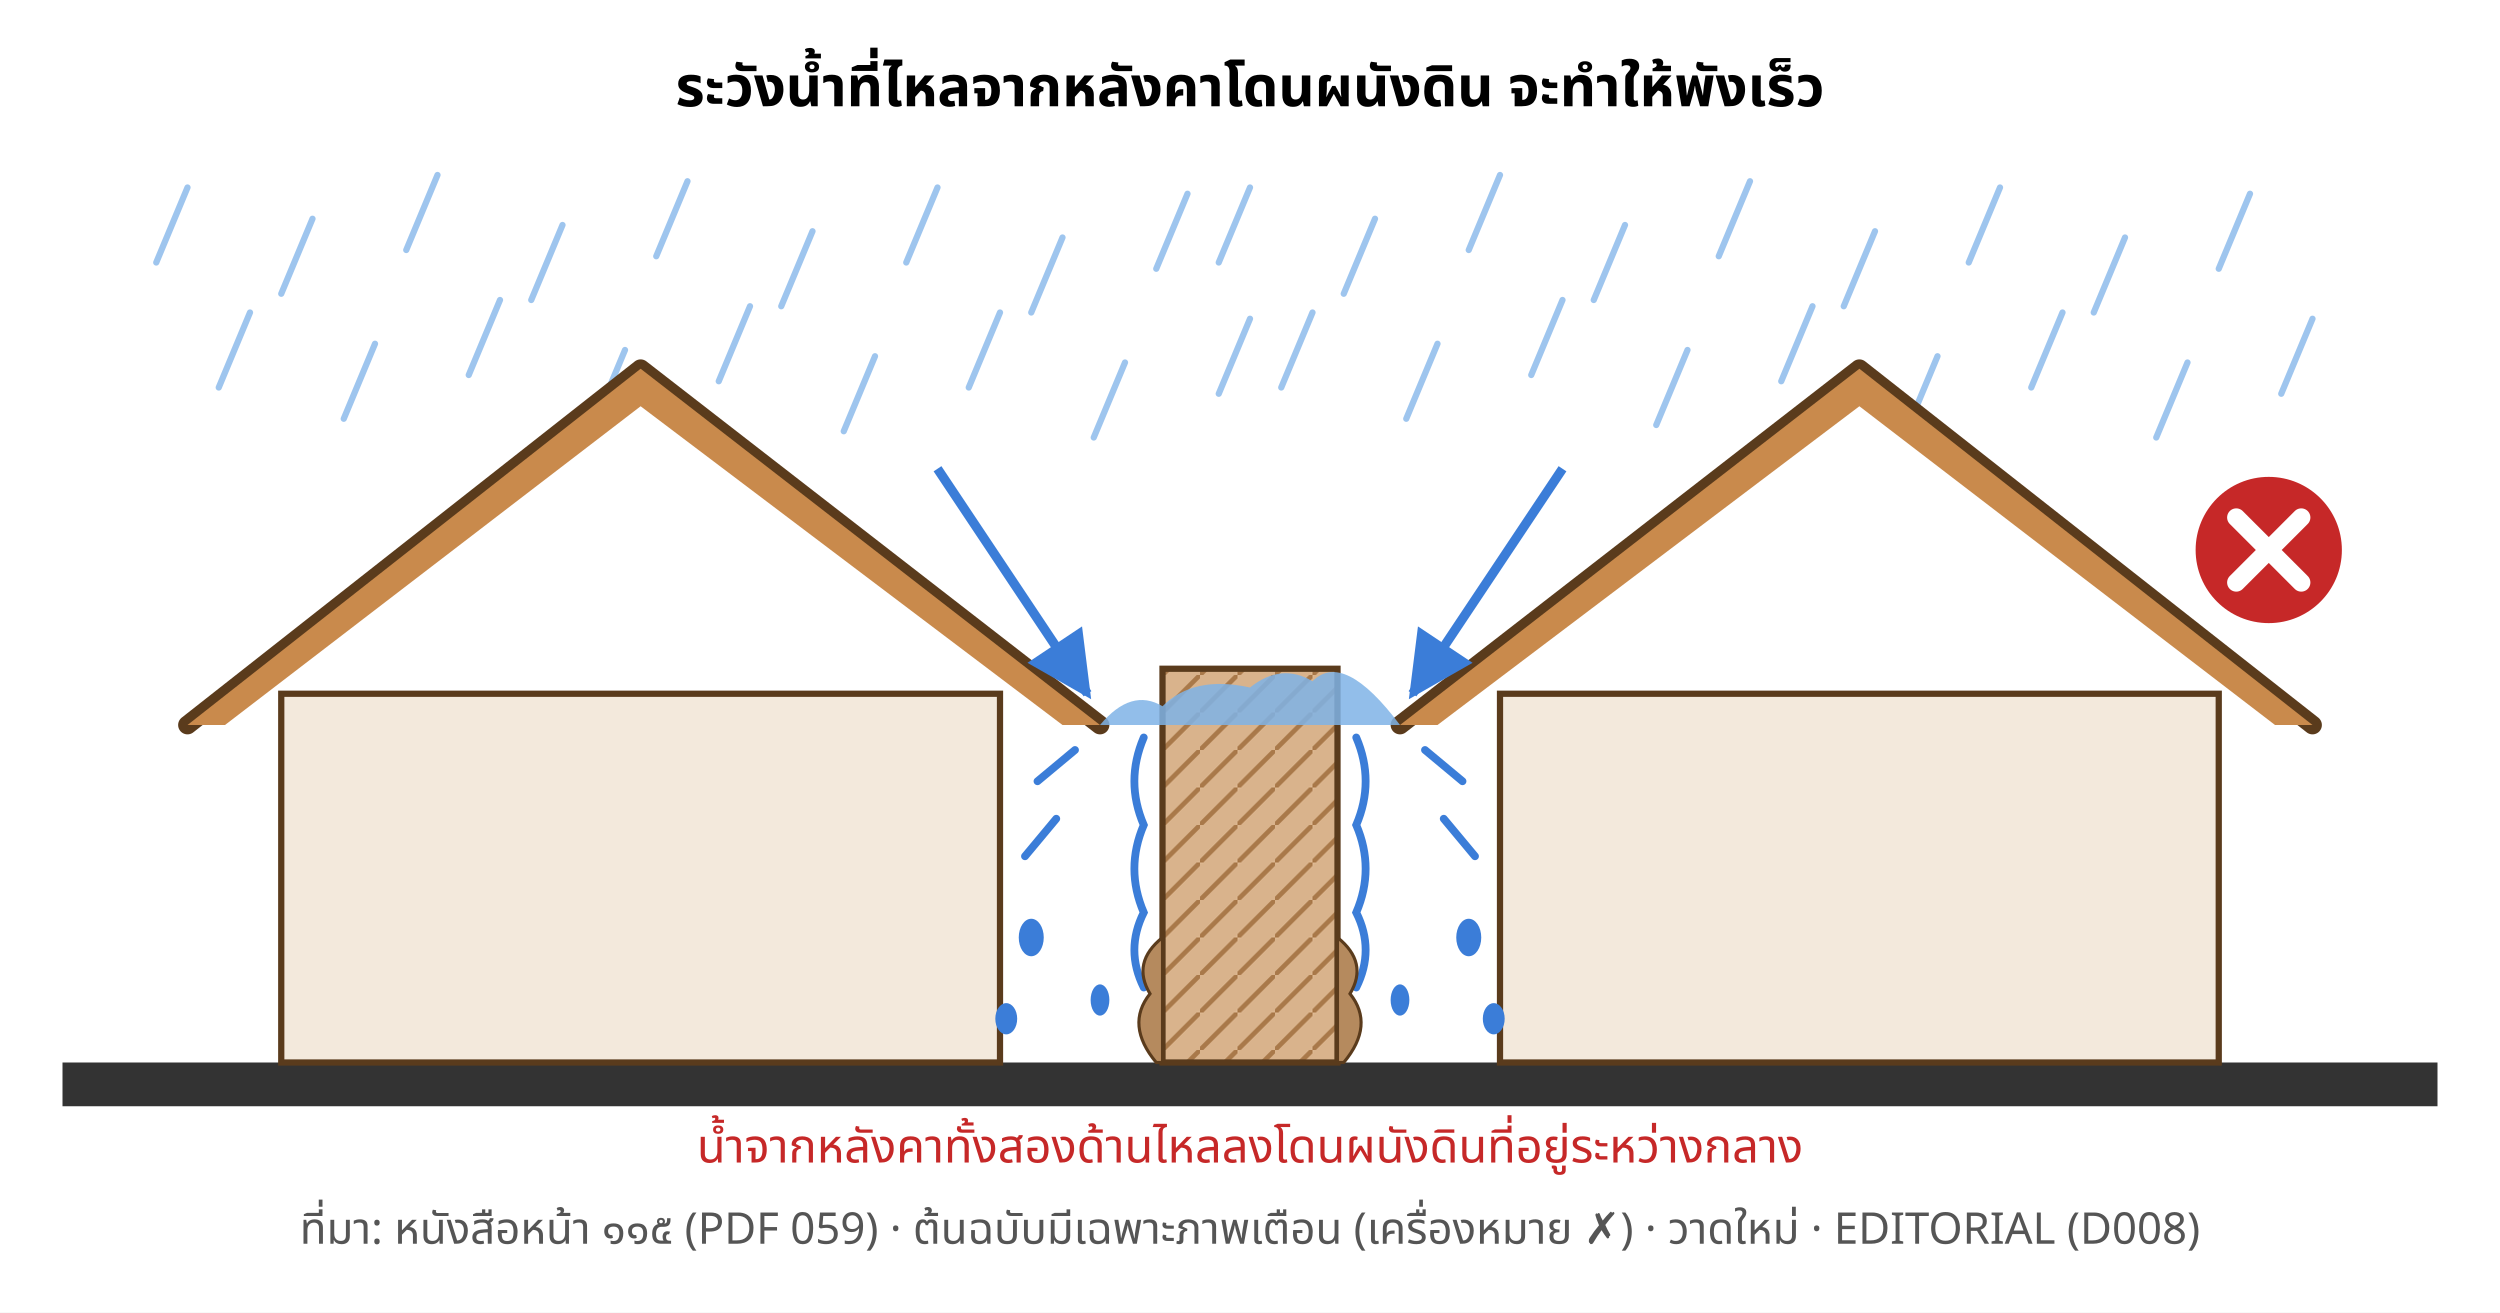
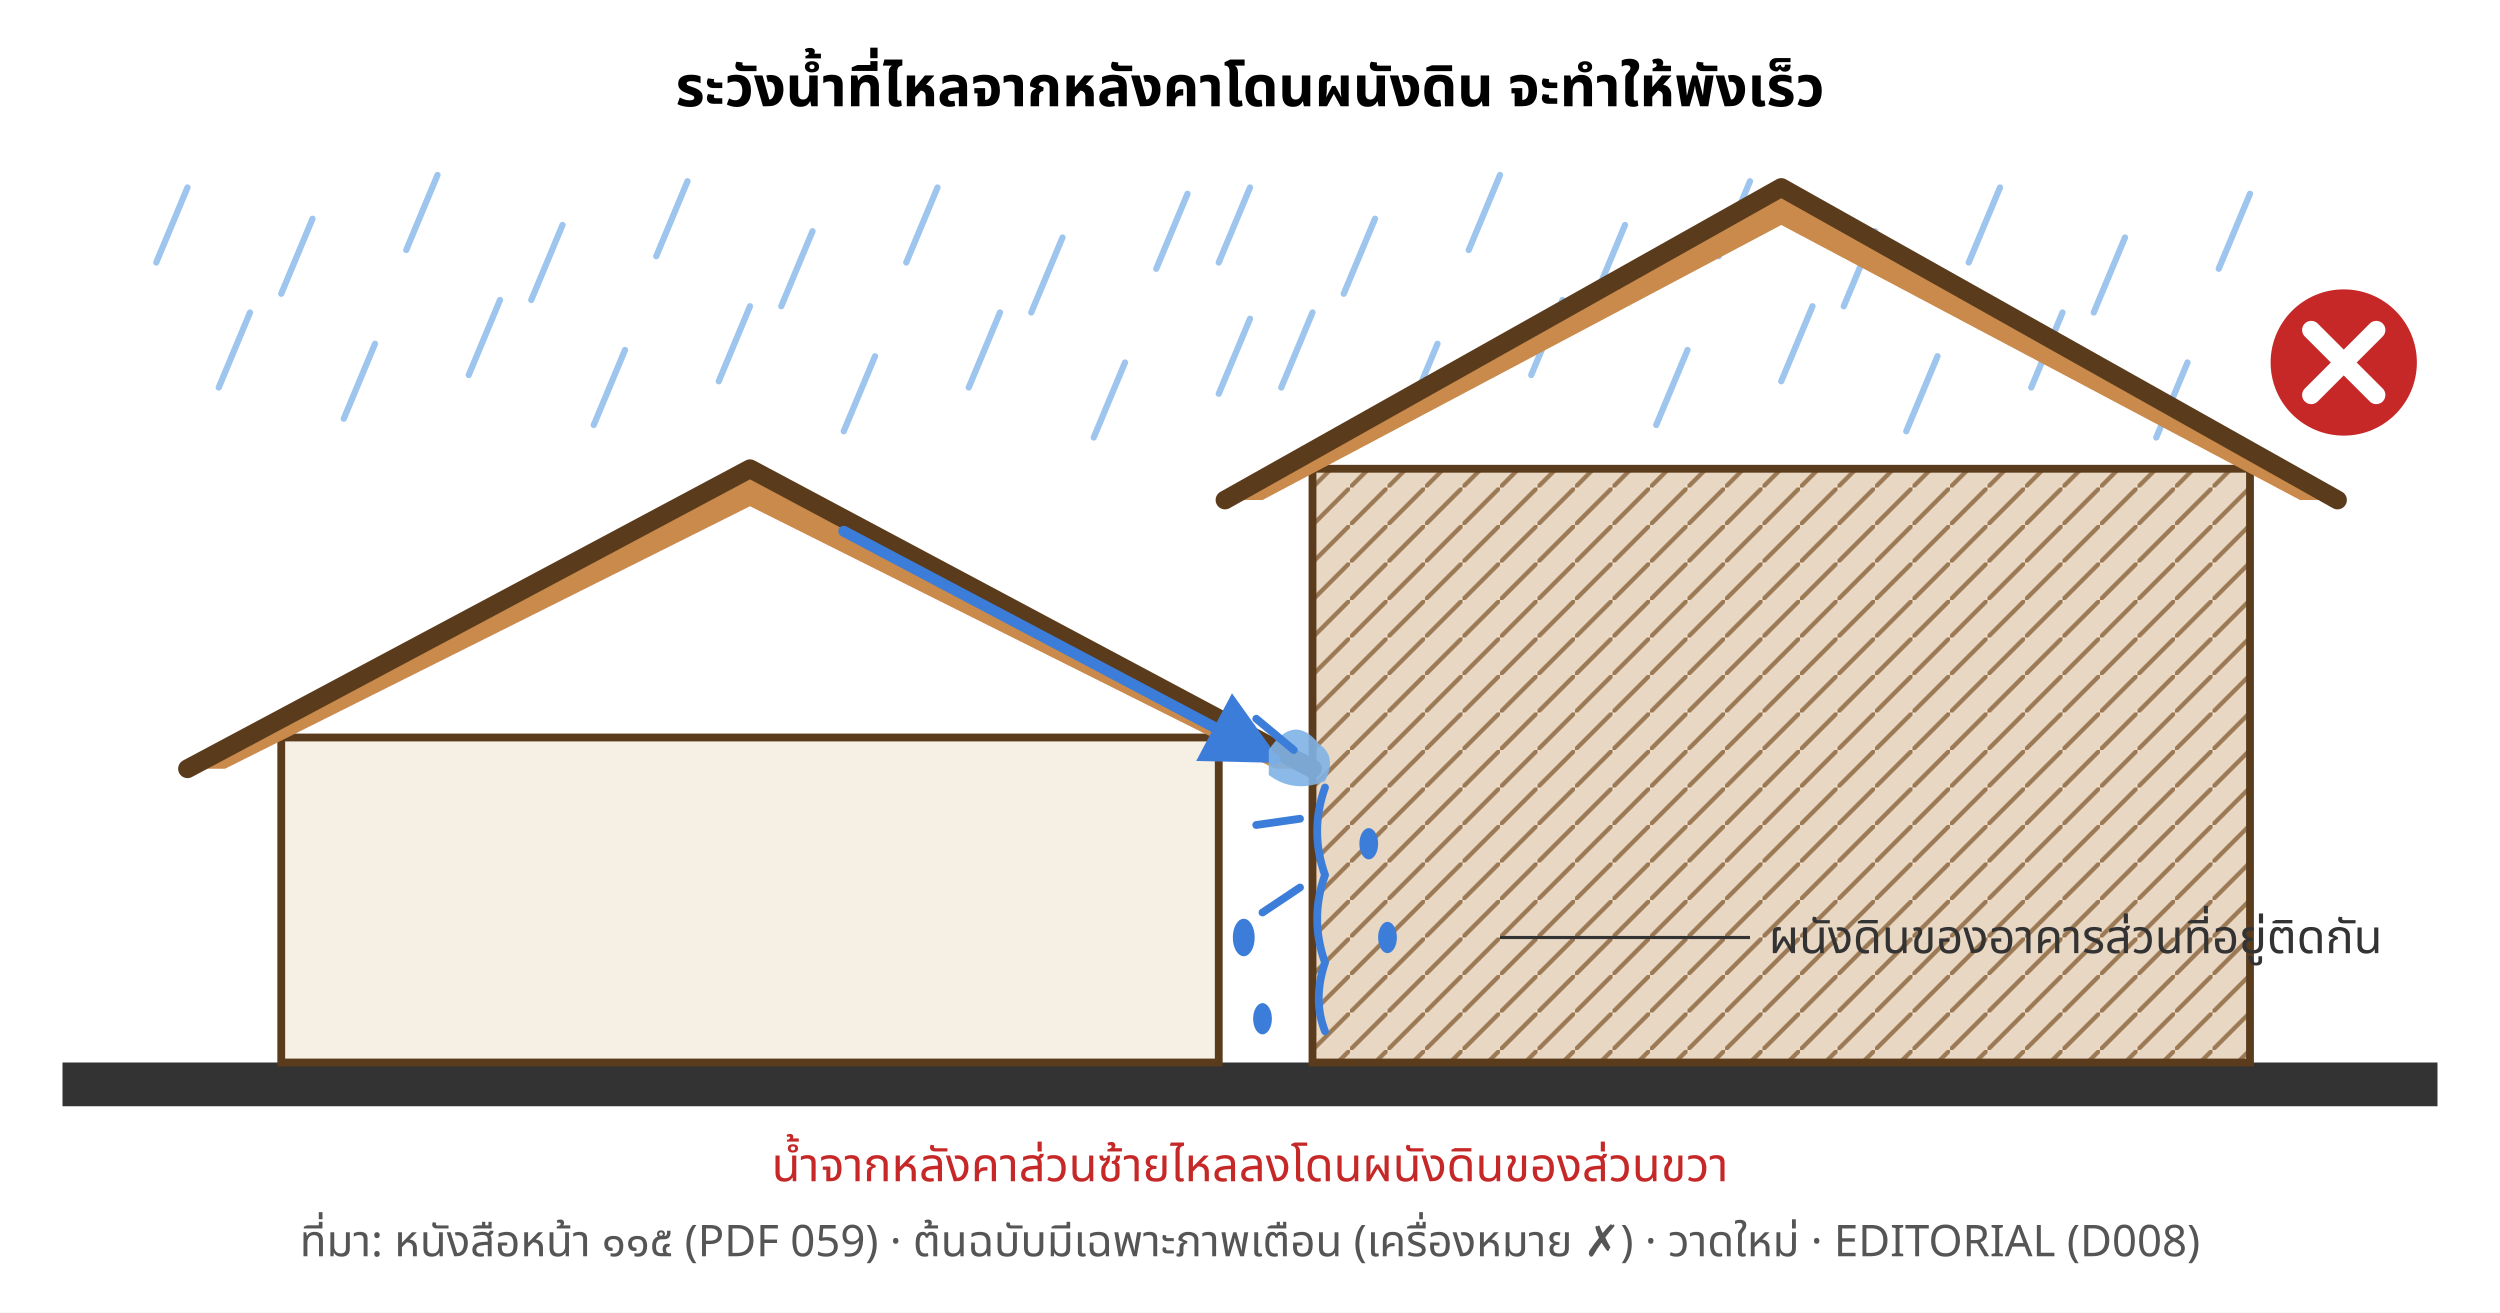
<svg xmlns="http://www.w3.org/2000/svg" viewBox="0 0 800 420" width="800" height="420" role="img" aria-labelledby="t d" font-family="Sarabun, 'Noto Sans Thai', Tahoma, sans-serif" font-size="18">
  <defs>
    <symbol id="no" viewBox="0 0 40 40">
      <circle cx="20" cy="20" r="18" fill="#c62828" />
      <path d="M12 12 L28 28 M28 12 L12 28" stroke="#fff" stroke-width="4.5" stroke-linecap="round" />
    </symbol>
    <marker id="arr" viewBox="0 0 10 10" refX="9" refY="5" markerWidth="7" markerHeight="7" orient="auto">
      <path d="M0 0 L10 5 L0 10 z" fill="#3b7dd8" />
    </marker>
    <pattern id="earth" width="12" height="12" patternUnits="userSpaceOnUse">
-       <rect width="12" height="12" fill="#d9b38c" />
-       <path d="M0 12 L12 0" stroke="#a9794a" stroke-width="1.5" />
+       <rect width="12" height="12" fill="#e8d7c3" />
+       <path d="M0 12 L12 0" stroke="#9c7a56" stroke-width="1.4" />
    </pattern>
  </defs>
  <rect width="800" height="420" fill="#fff" />
  <text x="400" y="34" text-anchor="middle" font-weight="700">ระวังน้ำที่ไหลจากหลังคาโดนผนังดิน จะทำให้พังเร็ว</text>
  <g stroke="#9ec5ee" stroke-width="2" stroke-linecap="round">
    <g id="rain">
      <line x1="60" y1="60" x2="50" y2="84" />
      <line x1="100" y1="70" x2="90" y2="94" />
      <line x1="140" y1="56" x2="130" y2="80" />
      <line x1="180" y1="72" x2="170" y2="96" />
      <line x1="220" y1="58" x2="210" y2="82" />
      <line x1="260" y1="74" x2="250" y2="98" />
      <line x1="300" y1="60" x2="290" y2="84" />
      <line x1="340" y1="76" x2="330" y2="100" />
      <line x1="380" y1="62" x2="370" y2="86" />
    </g>
    <use href="#rain" x="340" />
    <use href="#rain" x="20" y="40" />
    <use href="#rain" x="360" y="40" />
  </g>
  <rect x="20" y="340" width="760" height="14" fill="#333" />
-   <rect x="90" y="222" width="230" height="118" fill="#f3e9dc" stroke="#5a3b1c" stroke-width="2" />
-   <path d="M60 232 L205 118 L352 232" fill="none" stroke="#5a3b1c" stroke-width="6" stroke-linejoin="round" stroke-linecap="round" />
-   <path d="M60 232 L205 118 L352 232 L340 232 L205 130 L72 232 Z" fill="#c98a4c" />
-   <rect x="480" y="222" width="230" height="118" fill="#f3e9dc" stroke="#5a3b1c" stroke-width="2" />
-   <path d="M448 232 L595 118 L740 232" fill="none" stroke="#5a3b1c" stroke-width="6" stroke-linejoin="round" stroke-linecap="round" />
-   <path d="M448 232 L595 118 L740 232 L728 232 L595 130 L460 232 Z" fill="#c98a4c" />
-   <rect x="372" y="214" width="56" height="126" fill="url(#earth)" stroke="#5a3b1c" stroke-width="2" />
-   <path d="M352 232 q10 -12 20 -6 q10 -10 28 -6 q10 -8 20 -2 q10 -10 28 14 L428 232 Z" fill="#7fb3e6" opacity="0.85" />
-   <g stroke="#3b7dd8" stroke-width="3" fill="none" marker-end="url(#arr)">
-     <path d="M300 150 L348 222" />
-     <path d="M500 150 L452 222" />
+   <rect x="420" y="150" width="300" height="190" fill="url(#earth)" stroke="#5a3b1c" stroke-width="2.5" />
+   <path d="M392 160 L570 60 L748 160 L736 160 L570 72 L404 160 Z" fill="#c98a4c" />
+   <path d="M392 160 L570 60 L748 160" fill="none" stroke="#5a3b1c" stroke-width="6" stroke-linejoin="round" stroke-linecap="round" />
+   <rect x="90" y="236" width="300" height="104" fill="#f6efe4" stroke="#5a3b1c" stroke-width="2.5" />
+   <path d="M60 246 L240 150 L420 246 L408 246 L240 162 L72 246 Z" fill="#c98a4c" />
+   <path d="M60 246 L240 150 L420 246" fill="none" stroke="#5a3b1c" stroke-width="6" stroke-linejoin="round" stroke-linecap="round" />
+   <g stroke="#3b7dd8" stroke-width="3.5" fill="none" stroke-linecap="round">
+     <path d="M270 170 L408 243" marker-end="url(#arr)" />
+   </g>
+   <g fill="#7fb3e6" opacity="0.9">
+     <path d="M406 240 q8 -12 16 -2 q6 4 2 12 q-10 4 -18 -2 Z" />
  </g>
  <g stroke="#3b7dd8" stroke-width="2.5" fill="none" stroke-linecap="round">
-     <path d="M366 236 q-6 14 0 28 q-6 14 0 28 q-6 12 0 24" />
-     <path d="M434 236 q6 14 0 28 q6 14 0 28 q6 12 0 24" />
-     <path d="M344 240 l-12 10" />
-     <path d="M456 240 l12 10" />
-     <path d="M338 262 l-10 12" />
-     <path d="M462 262 l10 12" />
+     <path d="M424 252 q-5 14 0 28 q-5 14 0 28 q-4 12 0 22" />
+     <path d="M414 240 l-12 -10" />
+     <path d="M416 262 l-14 2" />
+     <path d="M416 284 l-12 8" />
  </g>
  <g fill="#3b7dd8">
-     <ellipse cx="330" cy="300" rx="4" ry="6" />
-     <ellipse cx="322" cy="326" rx="3.5" ry="5" />
-     <ellipse cx="470" cy="300" rx="4" ry="6" />
-     <ellipse cx="478" cy="326" rx="3.5" ry="5" />
-     <ellipse cx="352" cy="320" rx="3" ry="5" />
-     <ellipse cx="448" cy="320" rx="3" ry="5" />
+     <ellipse cx="438" cy="270" rx="3" ry="5" />
+     <ellipse cx="398" cy="300" rx="3.5" ry="6" />
+     <ellipse cx="444" cy="300" rx="3" ry="5" />
+     <ellipse cx="404" cy="326" rx="3" ry="5" />
  </g>
-   <g fill="#b58a5e" stroke="#5a3b1c" stroke-width="1">
-     <path d="M372 300 q-10 8 -4 18 q-8 10 2 22 L372 340 Z" />
-     <path d="M428 300 q10 8 4 18 q8 10 -2 22 L428 340 Z" />
-   </g>
-   <text x="400" y="372" text-anchor="middle" font-size="15" fill="#c62828">น้ำจากหลังคาทั้งสองด้านไหลลงโดนผนังดินที่อยู่ระหว่างกลาง</text>
-   <text x="400" y="398" text-anchor="middle" font-size="14" fill="#555">ที่มา: หนังสือหน้า ๑๑๕ (PDF 059) · ต้นฉบับมีเฉพาะภาพเตือน (เครื่องหมาย ✗) · วาดใหม่ · EDITORIAL (D008)</text>
-   <use href="#no" x="700" y="150" width="52" height="52" />
+   <line x1="480" y1="300" x2="560" y2="300" stroke="#333" stroke-width="1" />
+   <text x="566" y="305" font-size="15" fill="#333">ผนังดินของอาคารส่วนที่อยู่ติดกัน</text>
+   <text x="400" y="378" text-anchor="middle" font-size="15" fill="#c62828">น้ำจากหลังคาส่วนซ้ายไหลลงโดนผนังดินของส่วนขวา</text>
+   <text x="400" y="402" text-anchor="middle" font-size="14" fill="#555">ที่มา: หนังสือหน้า ๑๑๕ (PDF 059) · ต้นฉบับมีเฉพาะภาพเตือน (เครื่องหมาย ✗) · วาดใหม่ · EDITORIAL (D008)</text>
+   <use href="#no" x="724" y="90" width="52" height="52" />
</svg>
